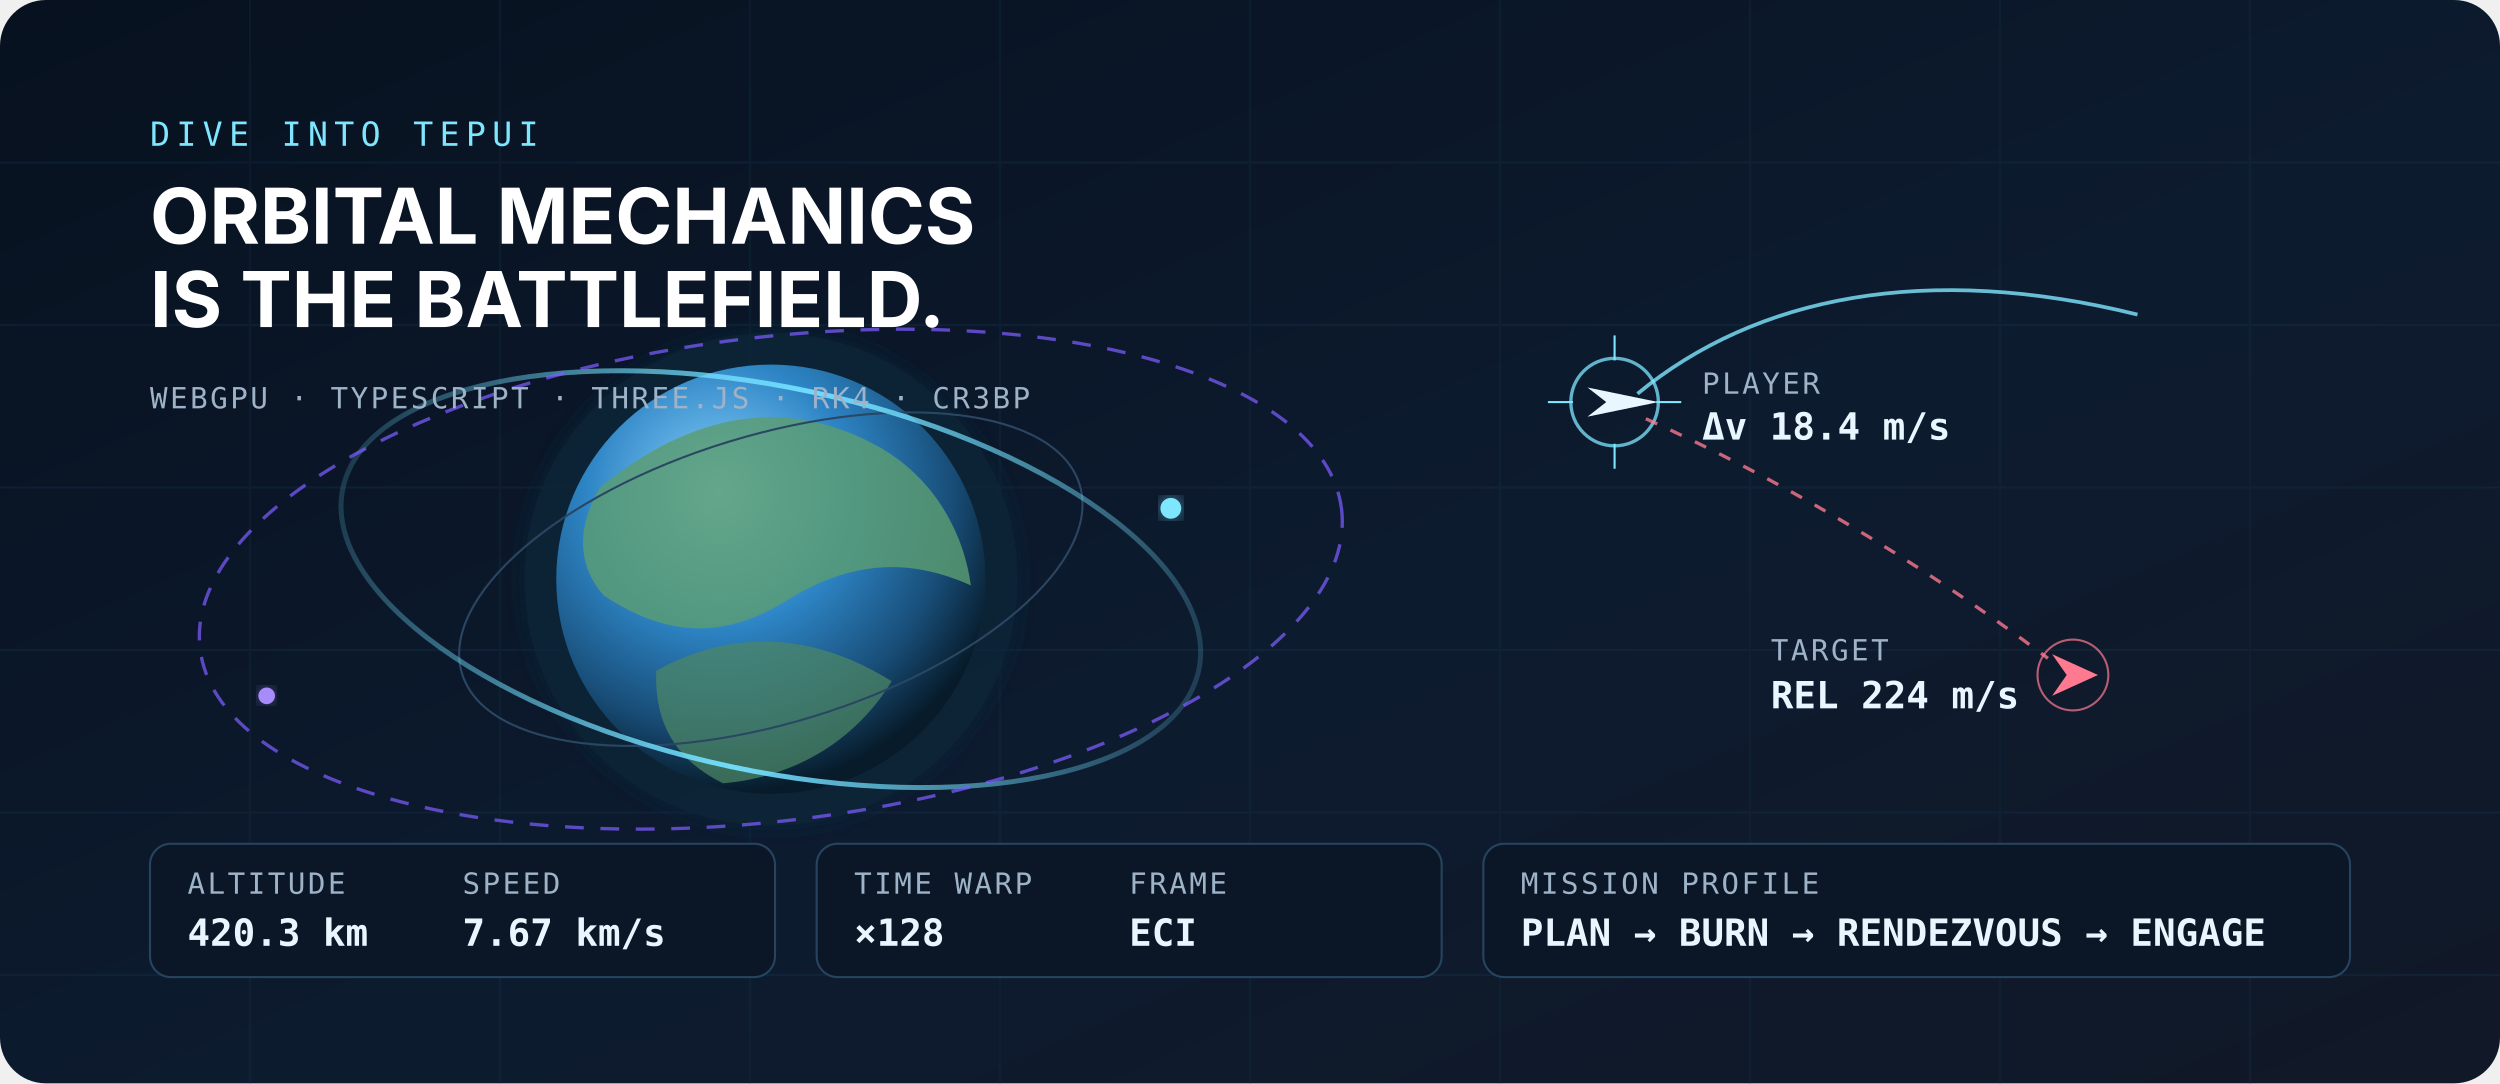
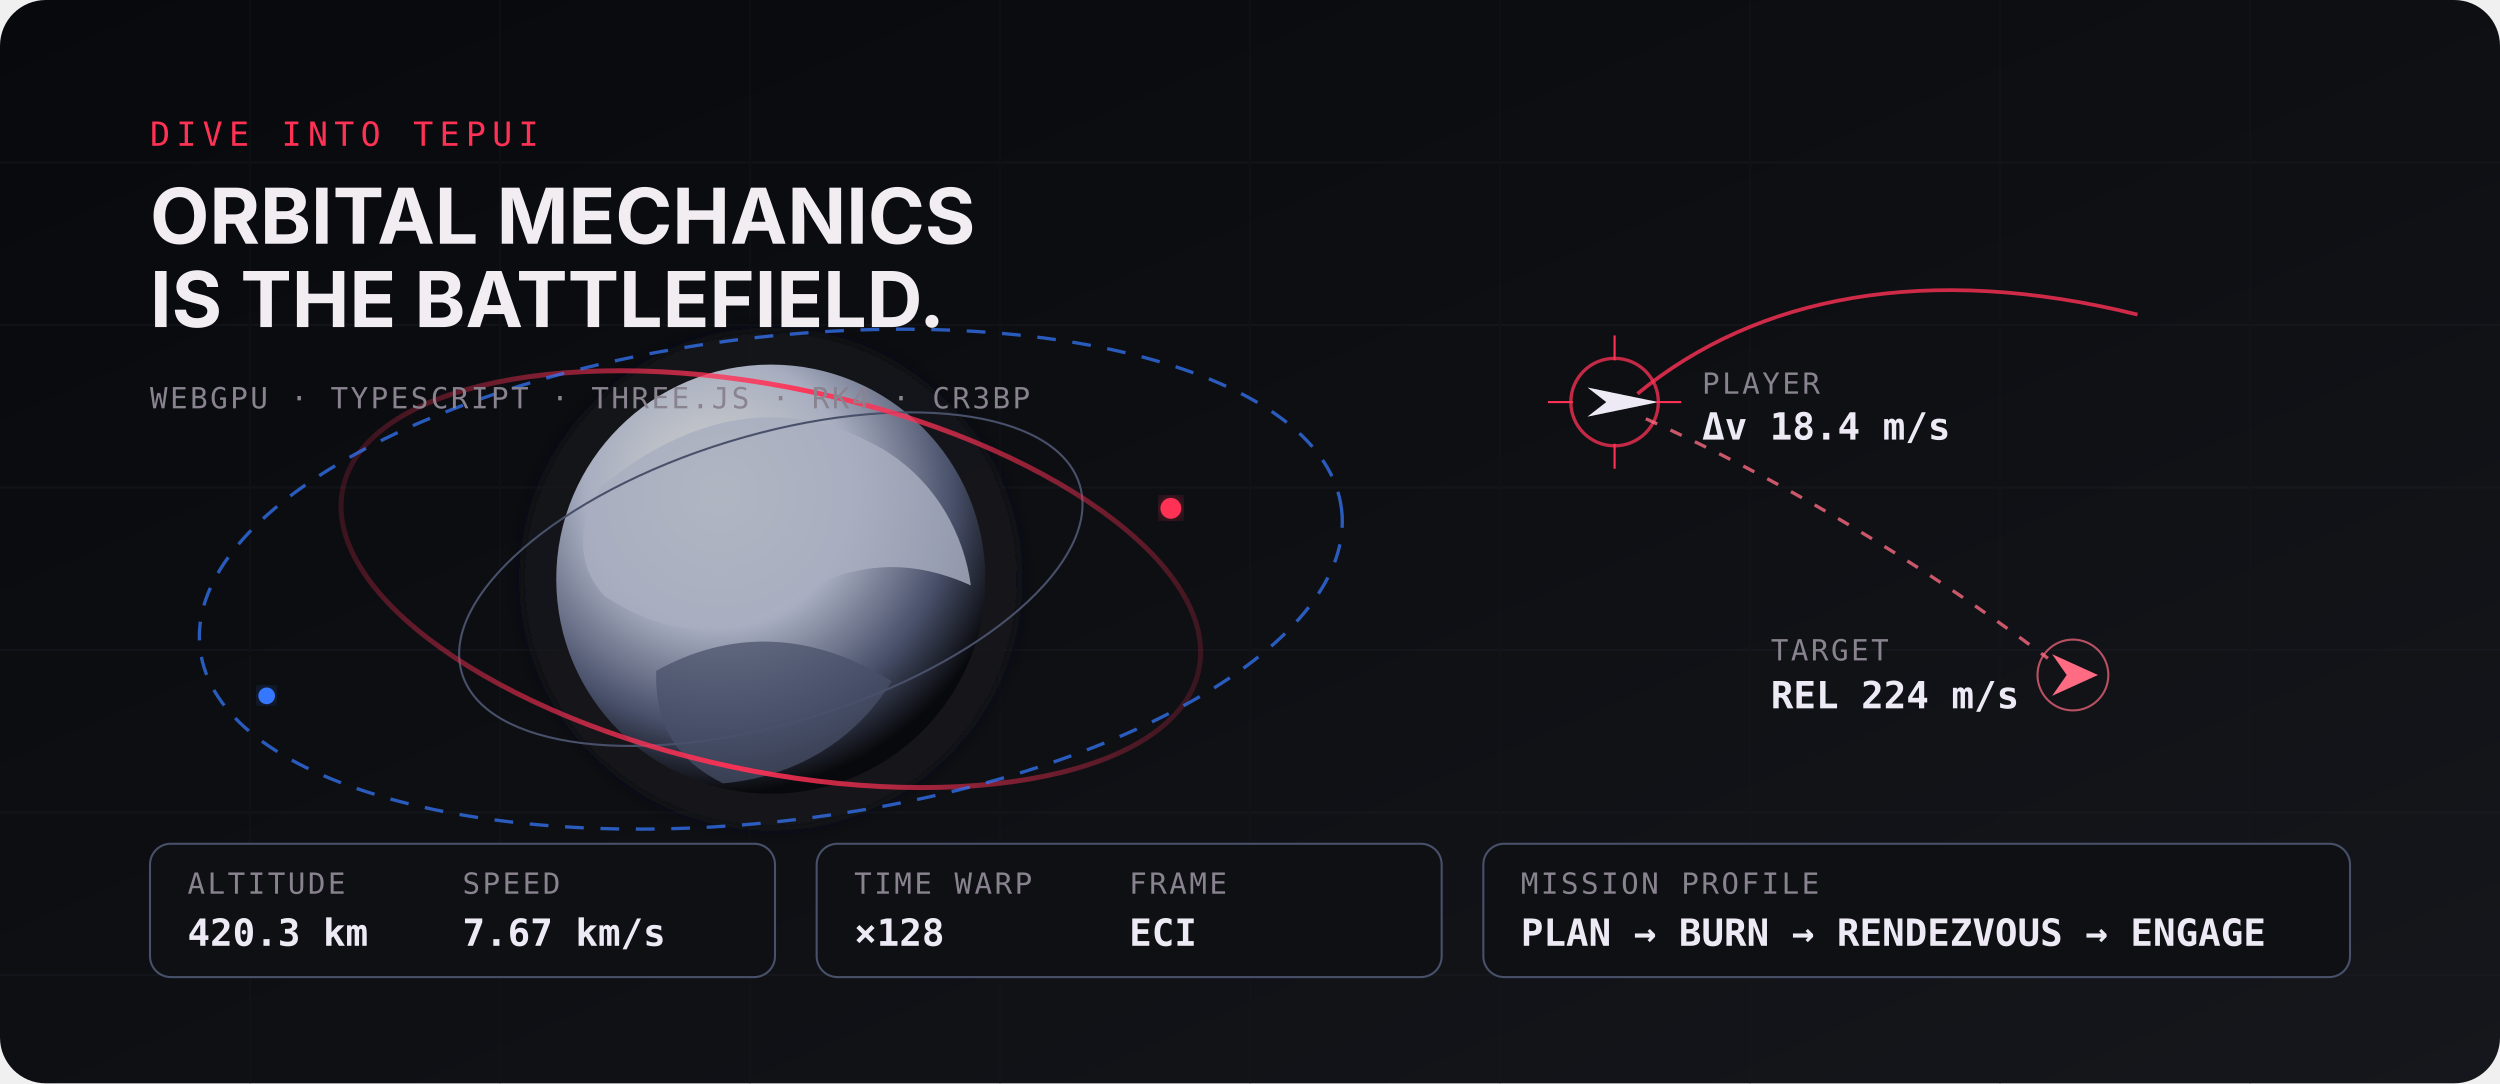
<svg xmlns="http://www.w3.org/2000/svg" width="1200" height="520" viewBox="0 0 1200 520" role="img" aria-labelledby="title desc">
  <defs>
    <linearGradient id="bg" x1="0" y1="0" x2="1" y2="1">
-       <stop offset="0" stop-color="#07111f" />
-       <stop offset="0.55" stop-color="#0d1b2f" />
-       <stop offset="1" stop-color="#111827" />
+       <stop offset="0" stop-color="#08090d" />
+       <stop offset="0.55" stop-color="#0e1014" />
+       <stop offset="1" stop-color="#15171c" />
    </linearGradient>
    <radialGradient id="earth" cx="38%" cy="30%" r="70%">
-       <stop offset="0" stop-color="#8bd4ff" />
-       <stop offset="0.45" stop-color="#2d84c4" />
-       <stop offset="0.78" stop-color="#184d77" />
-       <stop offset="1" stop-color="#071b2a" />
+       <stop offset="0" stop-color="#d6d6d0" />
+       <stop offset="0.45" stop-color="#a8aec0" />
+       <stop offset="0.78" stop-color="#48506a" />
+       <stop offset="1" stop-color="#08090c" />
    </radialGradient>
    <linearGradient id="orbit" x1="0" y1="0" x2="1" y2="0">
-       <stop offset="0" stop-color="#73e0ff" stop-opacity=".18" />
-       <stop offset=".5" stop-color="#73e0ff" stop-opacity=".95" />
-       <stop offset="1" stop-color="#73e0ff" stop-opacity=".18" />
+       <stop offset="0" stop-color="#ff3155" stop-opacity=".18" />
+       <stop offset=".5" stop-color="#ff3155" stop-opacity=".95" />
+       <stop offset="1" stop-color="#ff3155" stop-opacity=".18" />
    </linearGradient>
    <filter id="glow">
      <feGaussianBlur stdDeviation="5" result="b" />
      <feMerge>
        <feMergeNode in="b" />
        <feMergeNode in="SourceGraphic" />
      </feMerge>
    </filter>
    <style>
    .mono{font-family:ui-monospace,SFMono-Regular,Menlo,Consolas,monospace}
-     .label{font-size:14px;fill:#9fb3c8;letter-spacing:1.2px}
-     .value{font-size:18px;fill:#e8f6ff;font-weight:700}
-     .thin{stroke:#2a4662;stroke-width:1;fill:none}
+     .label{font-size:14px;fill:#89838f;letter-spacing:1.2px}
+     .value{font-size:18px;fill:#eeeaf5;font-weight:700}
+     .thin{stroke:#48506a;stroke-width:1;fill:none}
  </style>
  </defs>
  <rect width="1200" height="520" rx="22" fill="url(#bg)" />
  <g opacity=".35">
-     <path d="M0 78H1200M0 156H1200M0 234H1200M0 312H1200M0 390H1200M0 468H1200" stroke="#17304a" />
-     <path d="M120 0V520M240 0V520M360 0V520M480 0V520M600 0V520M720 0V520M840 0V520M960 0V520M1080 0V520" stroke="#122a41" />
+     <path d="M0 78H1200M0 156H1200M0 234H1200M0 312H1200M0 390H1200M0 468H1200" stroke="#1d2026" />
+     <path d="M120 0V520M240 0V520M360 0V520M480 0V520M600 0V520M720 0V520M840 0V520M960 0V520M1080 0V520" stroke="#15171c" />
  </g>
  <g transform="translate(370 278)">
-     <circle r="118" fill="#102538" opacity=".8" filter="url(#glow)" />
+     <circle r="118" fill="#15171c" opacity=".8" filter="url(#glow)" />
    <circle r="103" fill="url(#earth)" />
-     <path d="M-82 -44C-38 -80 7 -88 51 -64 80 -48 93 -20 96 3 65 -11 37 -8 8 10 -21 28 -48 29 -80 8-91 -4-95-22-82-44Z" fill="#5a9c72" opacity=".82" />
-     <path d="M-55 44C-21 25 18 24 58 49 41 77 12 95-23 98-45 87-56 70-55 44Z" fill="#4c8764" opacity=".72" />
+     <path d="M-82 -44C-38 -80 7 -88 51 -64 80 -48 93 -20 96 3 65 -11 37 -8 8 10 -21 28 -48 29 -80 8-91 -4-95-22-82-44Z" fill="#a8aec0" opacity=".82" />
+     <path d="M-55 44C-21 25 18 24 58 49 41 77 12 95-23 98-45 87-56 70-55 44Z" fill="#48506a" opacity=".72" />
    <ellipse rx="155" ry="69" class="thin" transform="rotate(-17)" />
    <ellipse rx="210" ry="92" fill="none" stroke="url(#orbit)" stroke-width="2.4" transform="rotate(12)" />
-     <ellipse rx="276" ry="116" fill="none" stroke="#7c5cff" stroke-width="1.6" stroke-dasharray="9 8" opacity=".72" transform="rotate(-7)" />
-     <circle cx="192" cy="-34" r="5" fill="#7ee7ff" filter="url(#glow)" />
-     <circle cx="-242" cy="56" r="4" fill="#a78bfa" filter="url(#glow)" />
+     <ellipse rx="276" ry="116" fill="none" stroke="#3478ff" stroke-width="1.6" stroke-dasharray="9 8" opacity=".72" transform="rotate(-7)" />
+     <circle cx="192" cy="-34" r="5" fill="#ff3155" filter="url(#glow)" />
+     <circle cx="-242" cy="56" r="4" fill="#3478ff" filter="url(#glow)" />
  </g>
  <g transform="translate(775 193)">
-     <path d="M-13 -7L21 0-13 7-4 0Z" fill="#e8f6ff" />
-     <circle r="21" fill="none" stroke="#7ee7ff" stroke-width="1.6" opacity=".75" />
-     <path d="M0-32V-20M0 20V32M-32 0H-20M20 0H32" stroke="#7ee7ff" />
+     <path d="M-13 -7L21 0-13 7-4 0Z" fill="#eeeaf5" />
+     <circle r="21" fill="none" stroke="#ff3155" stroke-width="1.6" opacity=".75" />
+     <path d="M0-32V-20M0 20V32M-32 0H-20M20 0H32" stroke="#ff3155" />
    <text x="42" y="-4" class="mono label">PLAYER</text>
    <text x="42" y="18" class="mono value">Δv  18.4 m/s</text>
  </g>
  <g transform="translate(995 324)">
-     <path d="M-10 -10L12 0-10 10-3 0Z" fill="#ff7a90" />
-     <circle r="17" fill="none" stroke="#ff7a90" opacity=".7" />
+     <path d="M-10 -10L12 0-10 10-3 0Z" fill="#ff6b82" />
+     <circle r="17" fill="none" stroke="#ff6b82" opacity=".7" />
    <text x="-145" y="-7" class="mono label">TARGET</text>
    <text x="-145" y="16" class="mono value">REL  224 m/s</text>
  </g>
-   <path d="M790 201C850 228 918 267 983 316" fill="none" stroke="#ff7a90" stroke-width="1.6" stroke-dasharray="6 7" opacity=".78" />
-   <path d="M786 189C843 142 925 126 1026 151" fill="none" stroke="#7ee7ff" stroke-width="1.8" opacity=".8" />
+   <path d="M790 201C850 228 918 267 983 316" fill="none" stroke="#ff6b82" stroke-width="1.6" stroke-dasharray="6 7" opacity=".78" />
+   <path d="M786 189C843 142 925 126 1026 151" fill="none" stroke="#ff3155" stroke-width="1.8" opacity=".8" />
  <g transform="translate(72 70)">
-     <text class="mono" font-size="16" fill="#7ee7ff" letter-spacing="3">DIVE INTO TEPUI</text>
-     <text y="47" font-family="system-ui,-apple-system,sans-serif" font-size="37" fill="#ffffff" font-weight="700">ORBITAL MECHANICS</text>
-     <text y="87" font-family="system-ui,-apple-system,sans-serif" font-size="37" fill="#ffffff" font-weight="700">IS THE BATTLEFIELD.</text>
+     <text class="mono" font-size="16" fill="#ff3155" letter-spacing="3">DIVE INTO TEPUI</text>
+     <text y="47" font-family="system-ui,-apple-system,sans-serif" font-size="37" fill="#f1edf0" font-weight="700">ORBITAL MECHANICS</text>
+     <text y="87" font-family="system-ui,-apple-system,sans-serif" font-size="37" fill="#f1edf0" font-weight="700">IS THE BATTLEFIELD.</text>
    <text y="126" class="mono label">WEBGPU · TYPESCRIPT · THREE.JS · RK4 · CR3BP</text>
  </g>
  <g transform="translate(72 405)">
-     <rect width="300" height="64" rx="10" fill="#0b1726" stroke="#26445f" />
+     <rect width="300" height="64" rx="10" fill="#0e1014" stroke="#48506a" />
    <text x="18" y="24" class="mono label">ALTITUDE</text>
    <text x="18" y="49" class="mono value">420.3 km</text>
    <text x="150" y="24" class="mono label">SPEED</text>
    <text x="150" y="49" class="mono value">7.67 km/s</text>
  </g>
  <g transform="translate(392 405)">
-     <rect width="300" height="64" rx="10" fill="#0b1726" stroke="#26445f" />
+     <rect width="300" height="64" rx="10" fill="#0e1014" stroke="#48506a" />
    <text x="18" y="24" class="mono label">TIME WARP</text>
    <text x="18" y="49" class="mono value">×128</text>
    <text x="150" y="24" class="mono label">FRAME</text>
    <text x="150" y="49" class="mono value">ECI</text>
  </g>
  <g transform="translate(712 405)">
-     <rect width="416" height="64" rx="10" fill="#0b1726" stroke="#26445f" />
+     <rect width="416" height="64" rx="10" fill="#0e1014" stroke="#48506a" />
    <text x="18" y="24" class="mono label">MISSION PROFILE</text>
    <text x="18" y="49" class="mono value">PLAN → BURN → RENDEZVOUS → ENGAGE</text>
  </g>
</svg>
